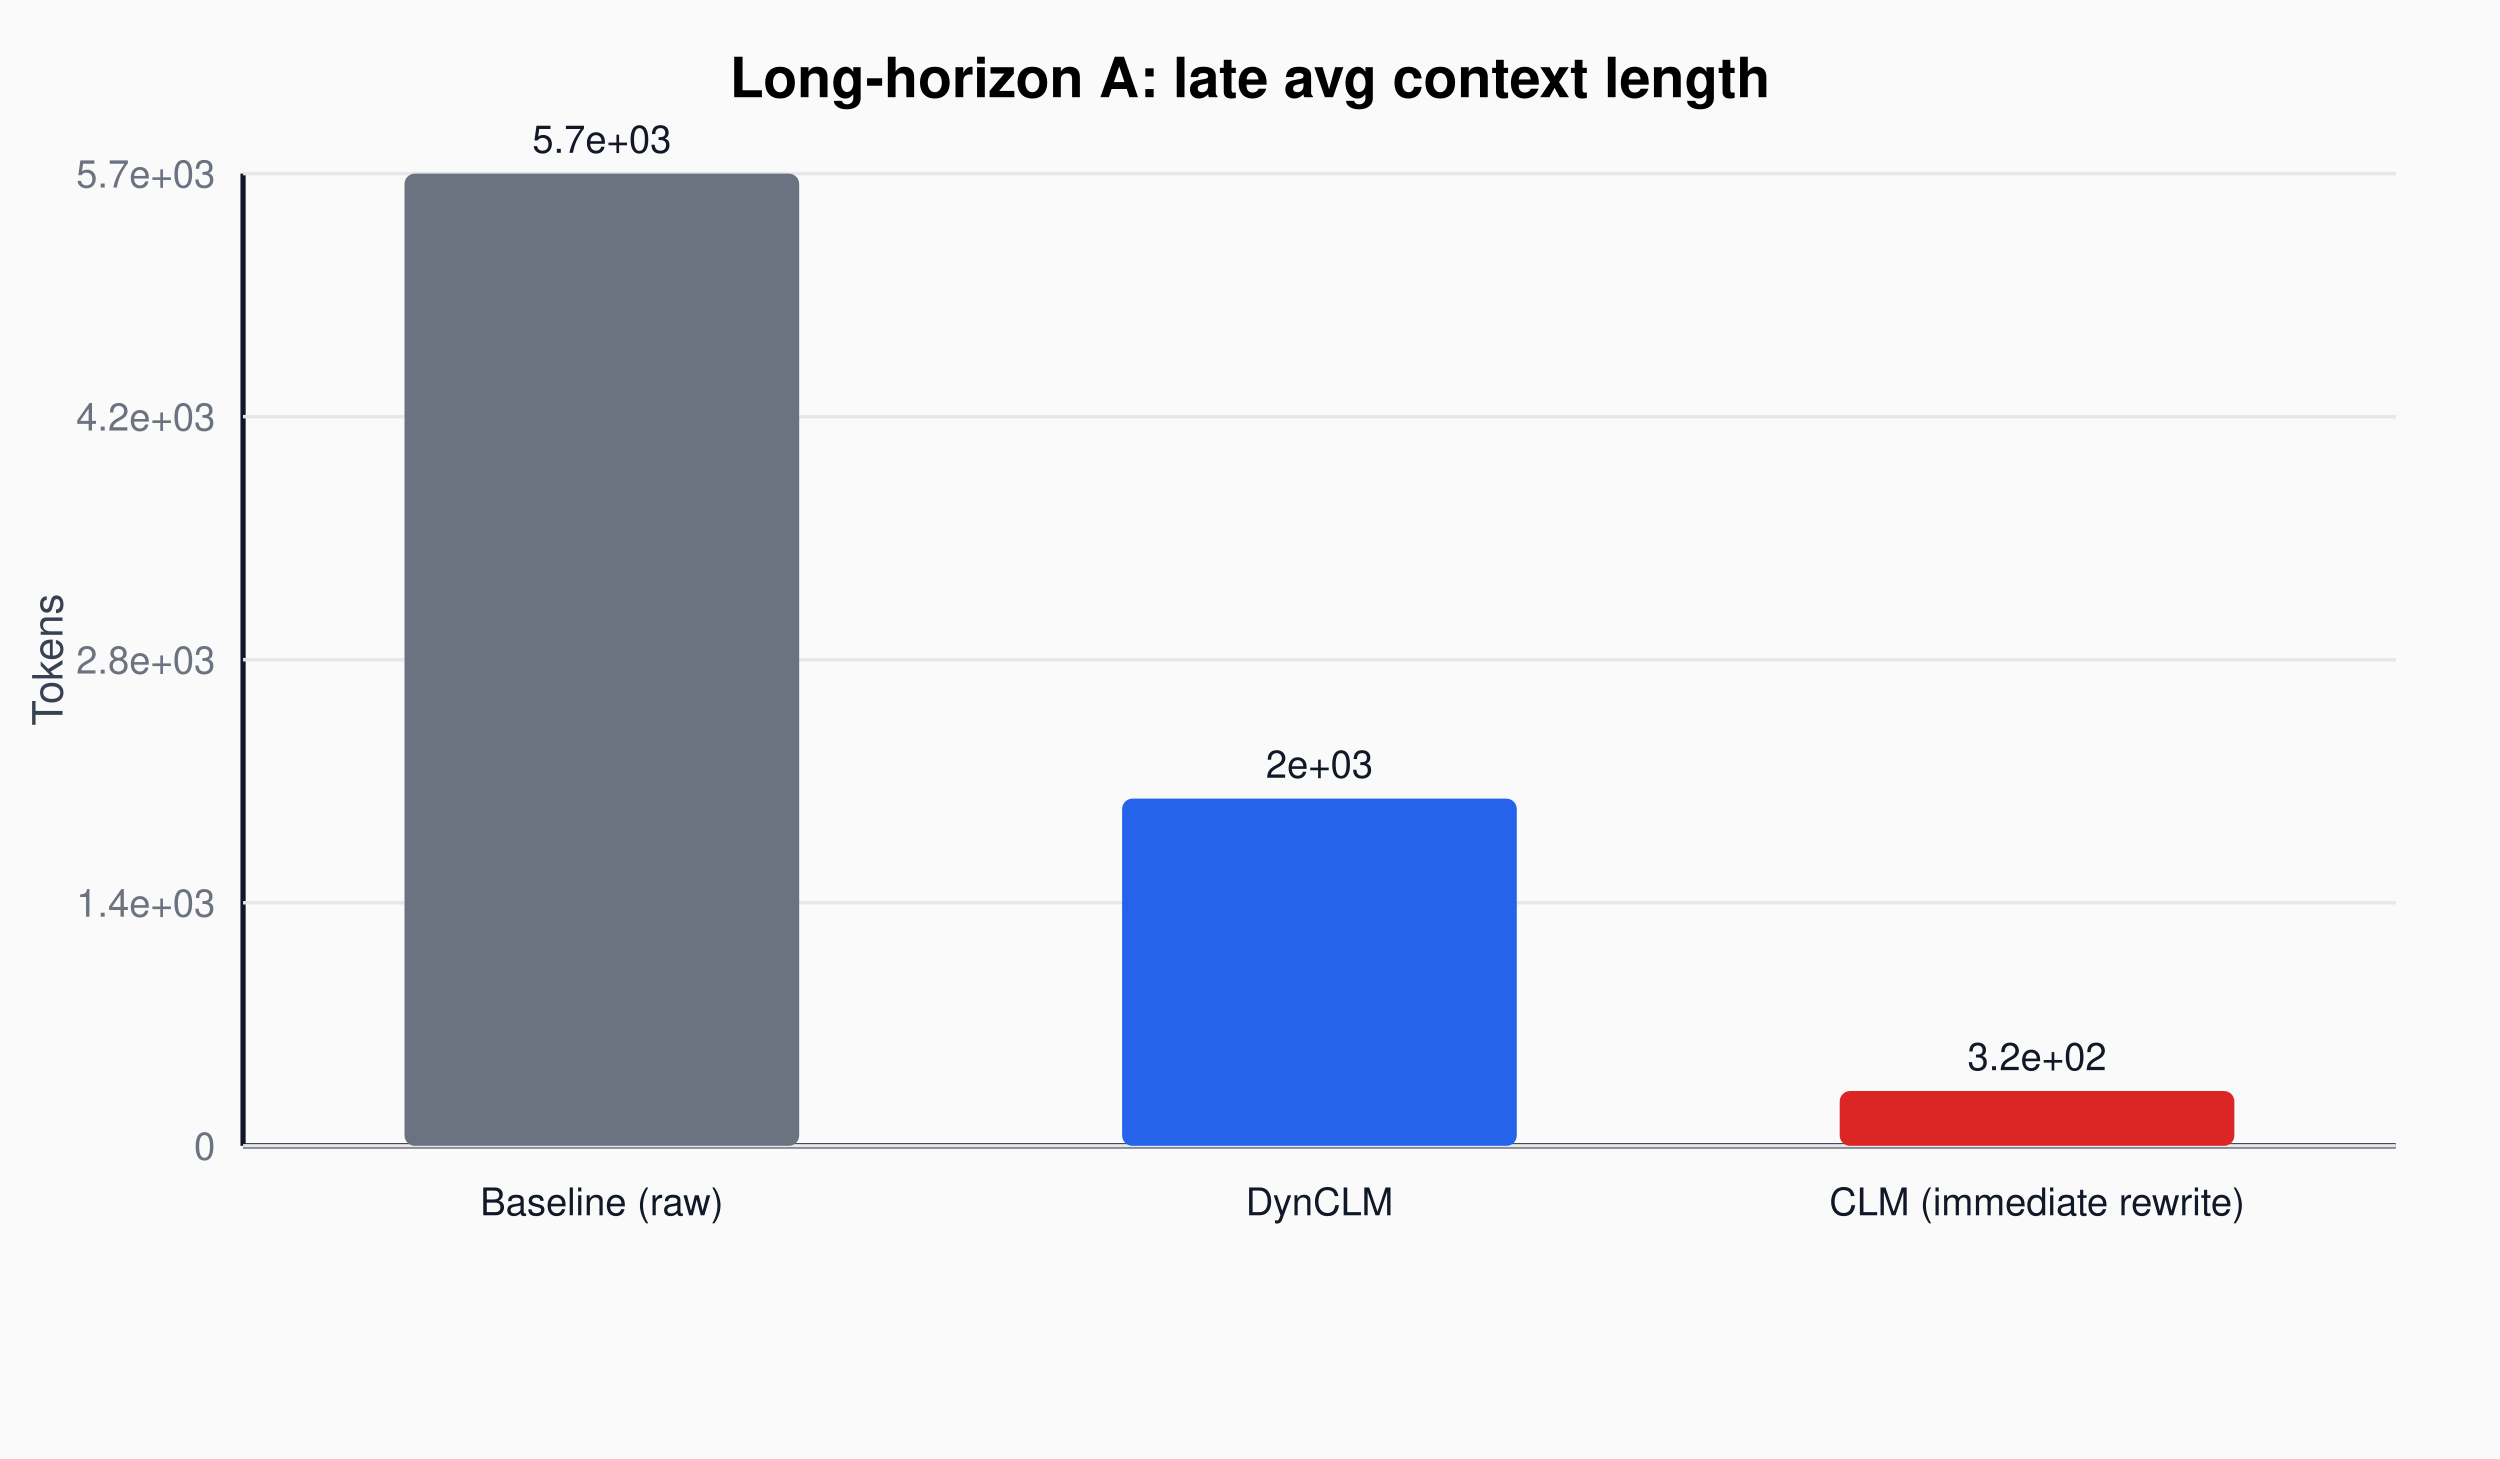
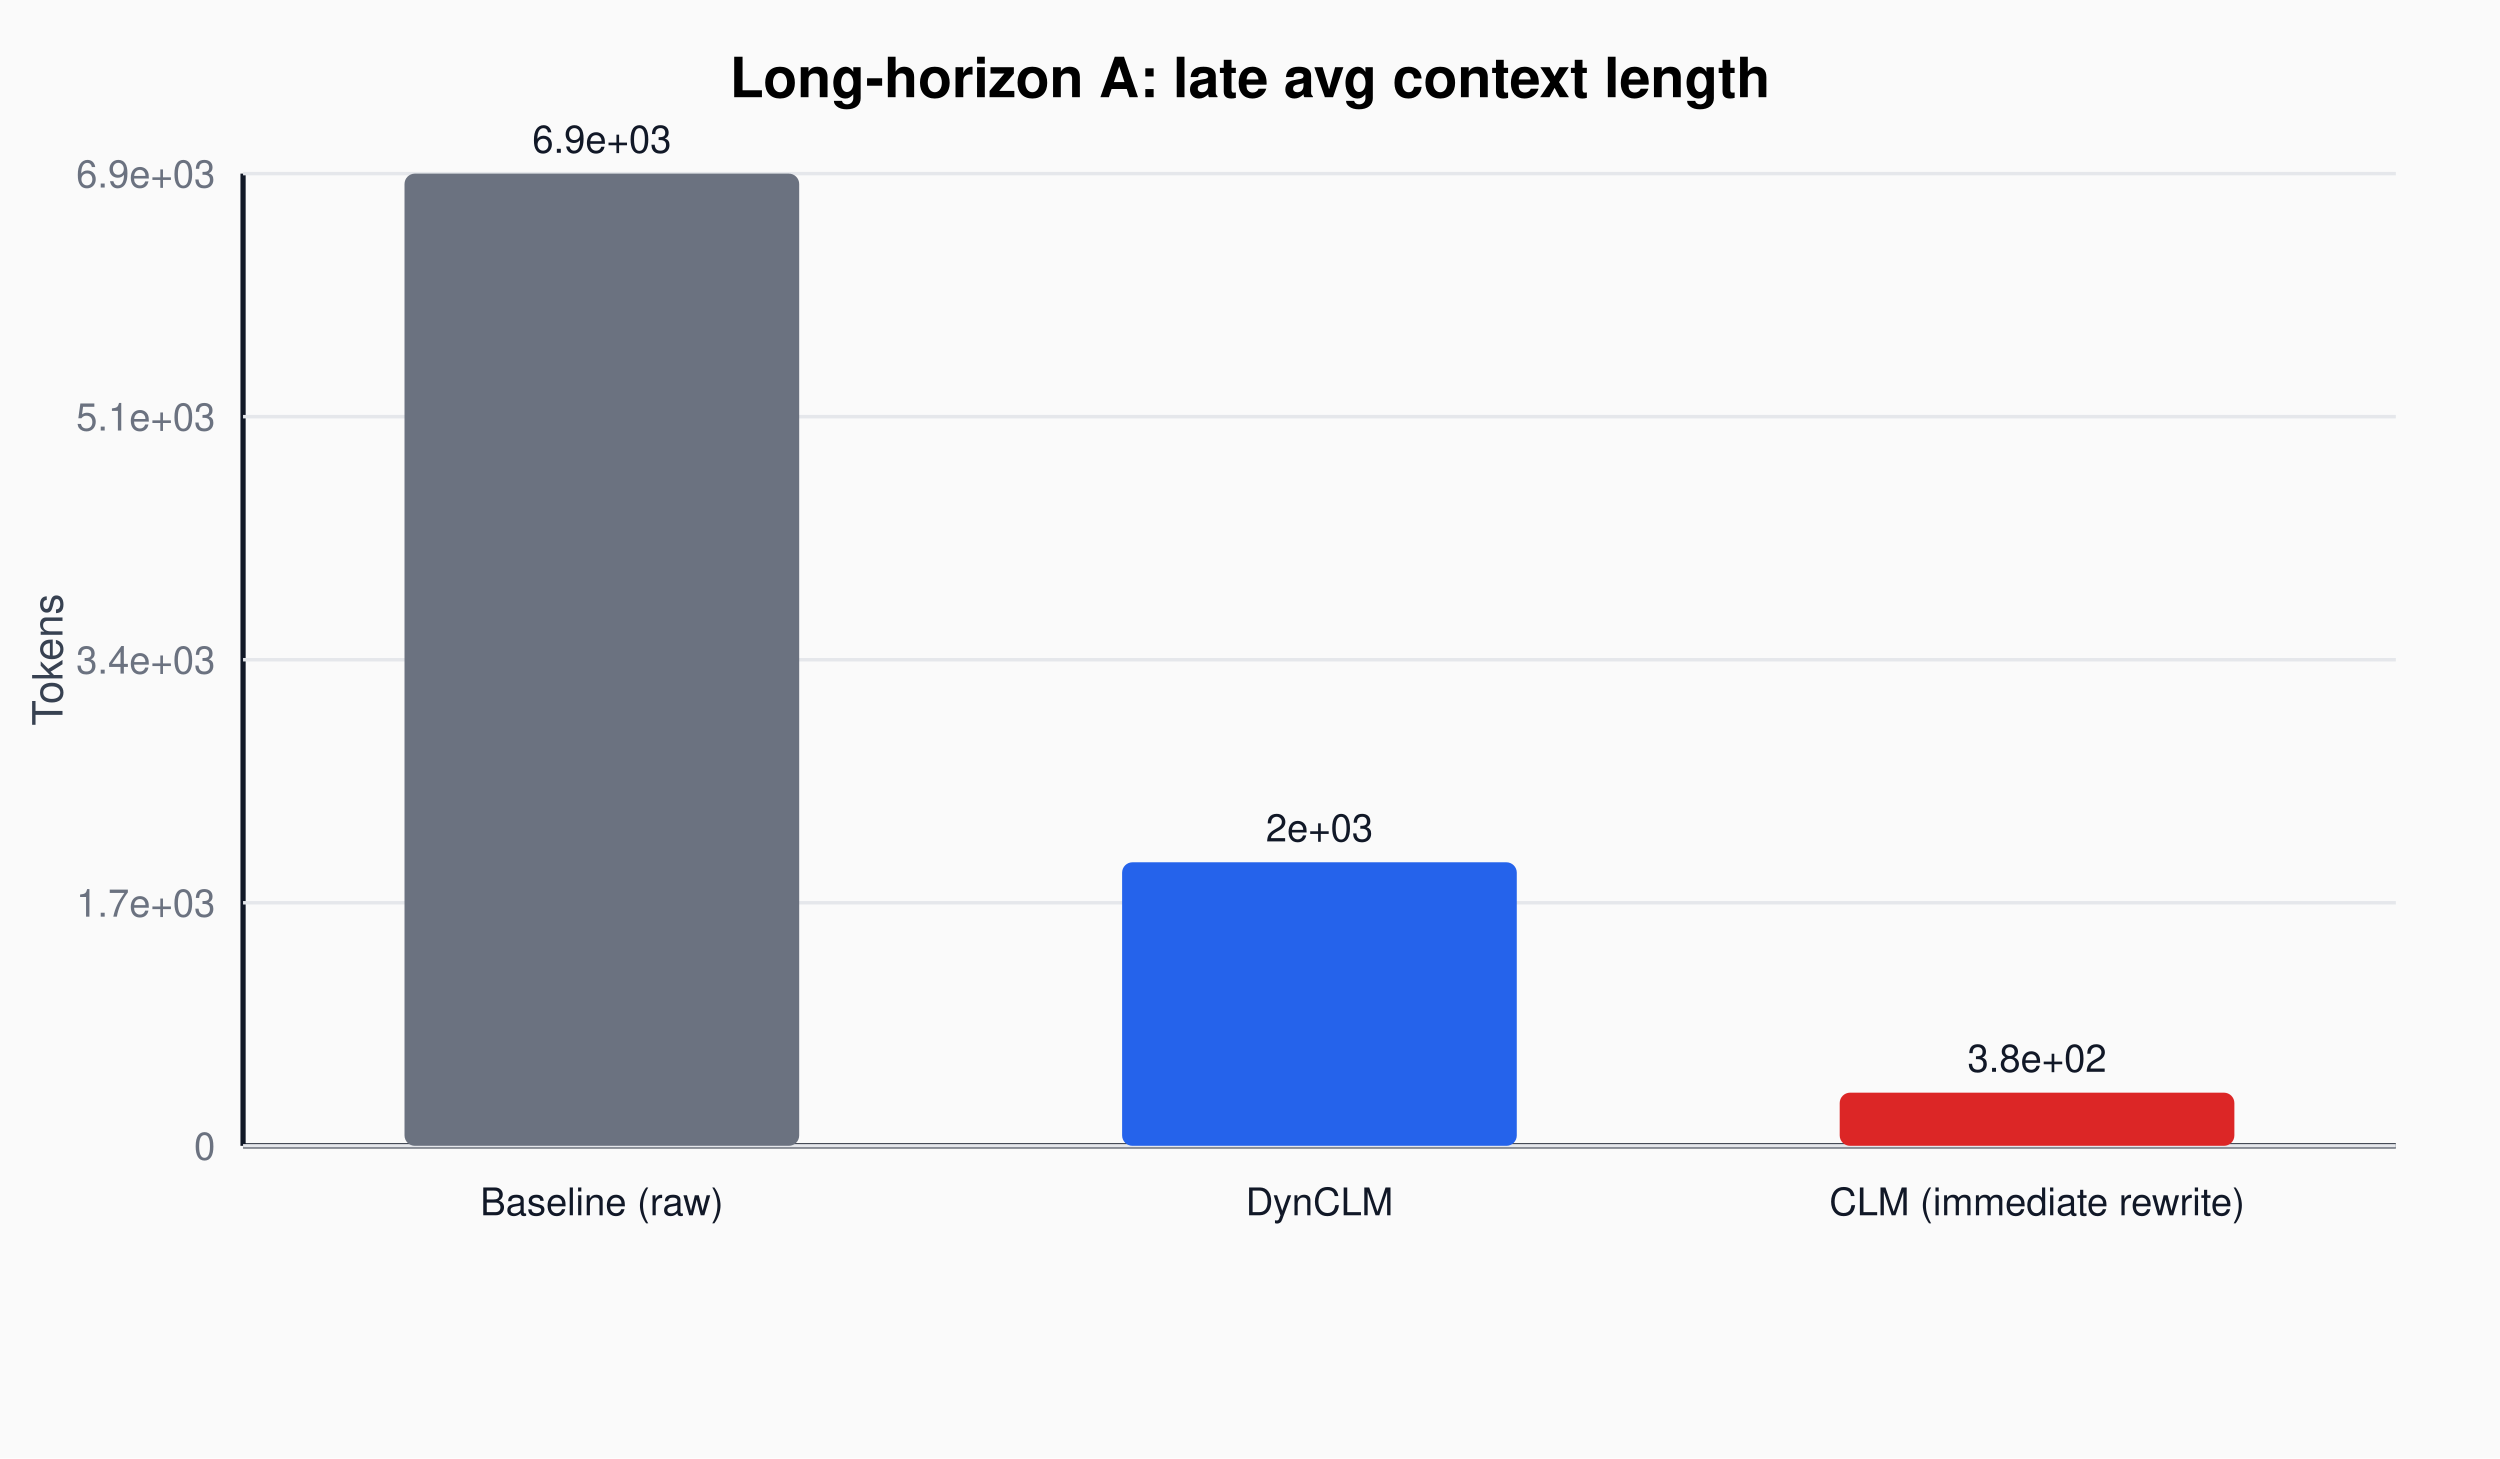
<svg xmlns="http://www.w3.org/2000/svg" width="720" height="420" viewBox="0 0 720 420">
  <rect width="100%" height="100%" fill="#fafafa" />
  <text x="360.0" y="28" text-anchor="middle" font-family="Helvetica,Arial,sans-serif" font-size="16" font-weight="700">Long-horizon A: late avg context length</text>
  <text x="18" y="190.0" transform="rotate(-90 18,190.0)" text-anchor="middle" font-family="Helvetica,Arial,sans-serif" font-size="12" fill="#374151">Tokens</text>
  <line x1="70" y1="50" x2="70" y2="330" stroke="#111827" stroke-width="1.5" />
  <line x1="70" y1="330" x2="690" y2="330" stroke="#111827" stroke-width="1.5" />
  <line x1="70" y1="50.0" x2="690" y2="50.0" stroke="#e5e7eb" />
-   <text x="62" y="54.0" text-anchor="end" font-family="Helvetica,Arial,sans-serif" font-size="11" fill="#6b7280">5.7e+03</text>
+   <text x="62" y="54.0" text-anchor="end" font-family="Helvetica,Arial,sans-serif" font-size="11" fill="#6b7280">6.9e+03</text>
  <line x1="70" y1="120.0" x2="690" y2="120.0" stroke="#e5e7eb" />
-   <text x="62" y="124.0" text-anchor="end" font-family="Helvetica,Arial,sans-serif" font-size="11" fill="#6b7280">4.2e+03</text>
+   <text x="62" y="124.0" text-anchor="end" font-family="Helvetica,Arial,sans-serif" font-size="11" fill="#6b7280">5.1e+03</text>
  <line x1="70" y1="190.0" x2="690" y2="190.0" stroke="#e5e7eb" />
-   <text x="62" y="194.0" text-anchor="end" font-family="Helvetica,Arial,sans-serif" font-size="11" fill="#6b7280">2.8e+03</text>
+   <text x="62" y="194.0" text-anchor="end" font-family="Helvetica,Arial,sans-serif" font-size="11" fill="#6b7280">3.4e+03</text>
  <line x1="70" y1="260.0" x2="690" y2="260.0" stroke="#e5e7eb" />
-   <text x="62" y="264.0" text-anchor="end" font-family="Helvetica,Arial,sans-serif" font-size="11" fill="#6b7280">1.4e+03</text>
+   <text x="62" y="264.0" text-anchor="end" font-family="Helvetica,Arial,sans-serif" font-size="11" fill="#6b7280">1.7e+03</text>
  <line x1="70" y1="330.0" x2="690" y2="330.0" stroke="#e5e7eb" />
  <text x="62" y="334.0" text-anchor="end" font-family="Helvetica,Arial,sans-serif" font-size="11" fill="#6b7280">0</text>
  <rect x="116.5" y="50.0" width="113.667" height="280.0" fill="#6b7280" rx="3" />
-   <text x="173.333" y="44.0" text-anchor="middle" font-family="Helvetica,Arial,sans-serif" font-size="11" fill="#111827">5.7e+03</text>
+   <text x="173.333" y="44.0" text-anchor="middle" font-family="Helvetica,Arial,sans-serif" font-size="11" fill="#111827">6.9e+03</text>
  <text x="173.333" y="350" text-anchor="middle" font-family="Helvetica,Arial,sans-serif" font-size="11" fill="#111827">Baseline (raw)</text>
-   <rect x="323.167" y="230.004" width="113.667" height="99.996" fill="#2563eb" rx="3" />
-   <text x="380" y="224.004" text-anchor="middle" font-family="Helvetica,Arial,sans-serif" font-size="11" fill="#111827">2e+03</text>
+   <rect x="323.167" y="248.336" width="113.667" height="81.664" fill="#2563eb" rx="3" />
+   <text x="380" y="242.336" text-anchor="middle" font-family="Helvetica,Arial,sans-serif" font-size="11" fill="#111827">2e+03</text>
  <text x="380" y="350" text-anchor="middle" font-family="Helvetica,Arial,sans-serif" font-size="11" fill="#111827">DynCLM</text>
-   <rect x="529.833" y="314.211" width="113.667" height="15.789" fill="#dc2626" rx="3" />
-   <text x="586.667" y="308.211" text-anchor="middle" font-family="Helvetica,Arial,sans-serif" font-size="11" fill="#111827">3.2e+02</text>
+   <rect x="529.833" y="314.688" width="113.667" height="15.312" fill="#dc2626" rx="3" />
+   <text x="586.667" y="308.688" text-anchor="middle" font-family="Helvetica,Arial,sans-serif" font-size="11" fill="#111827">3.8e+02</text>
  <text x="586.667" y="350" text-anchor="middle" font-family="Helvetica,Arial,sans-serif" font-size="11" fill="#111827">CLM (immediate rewrite)</text>
</svg>
